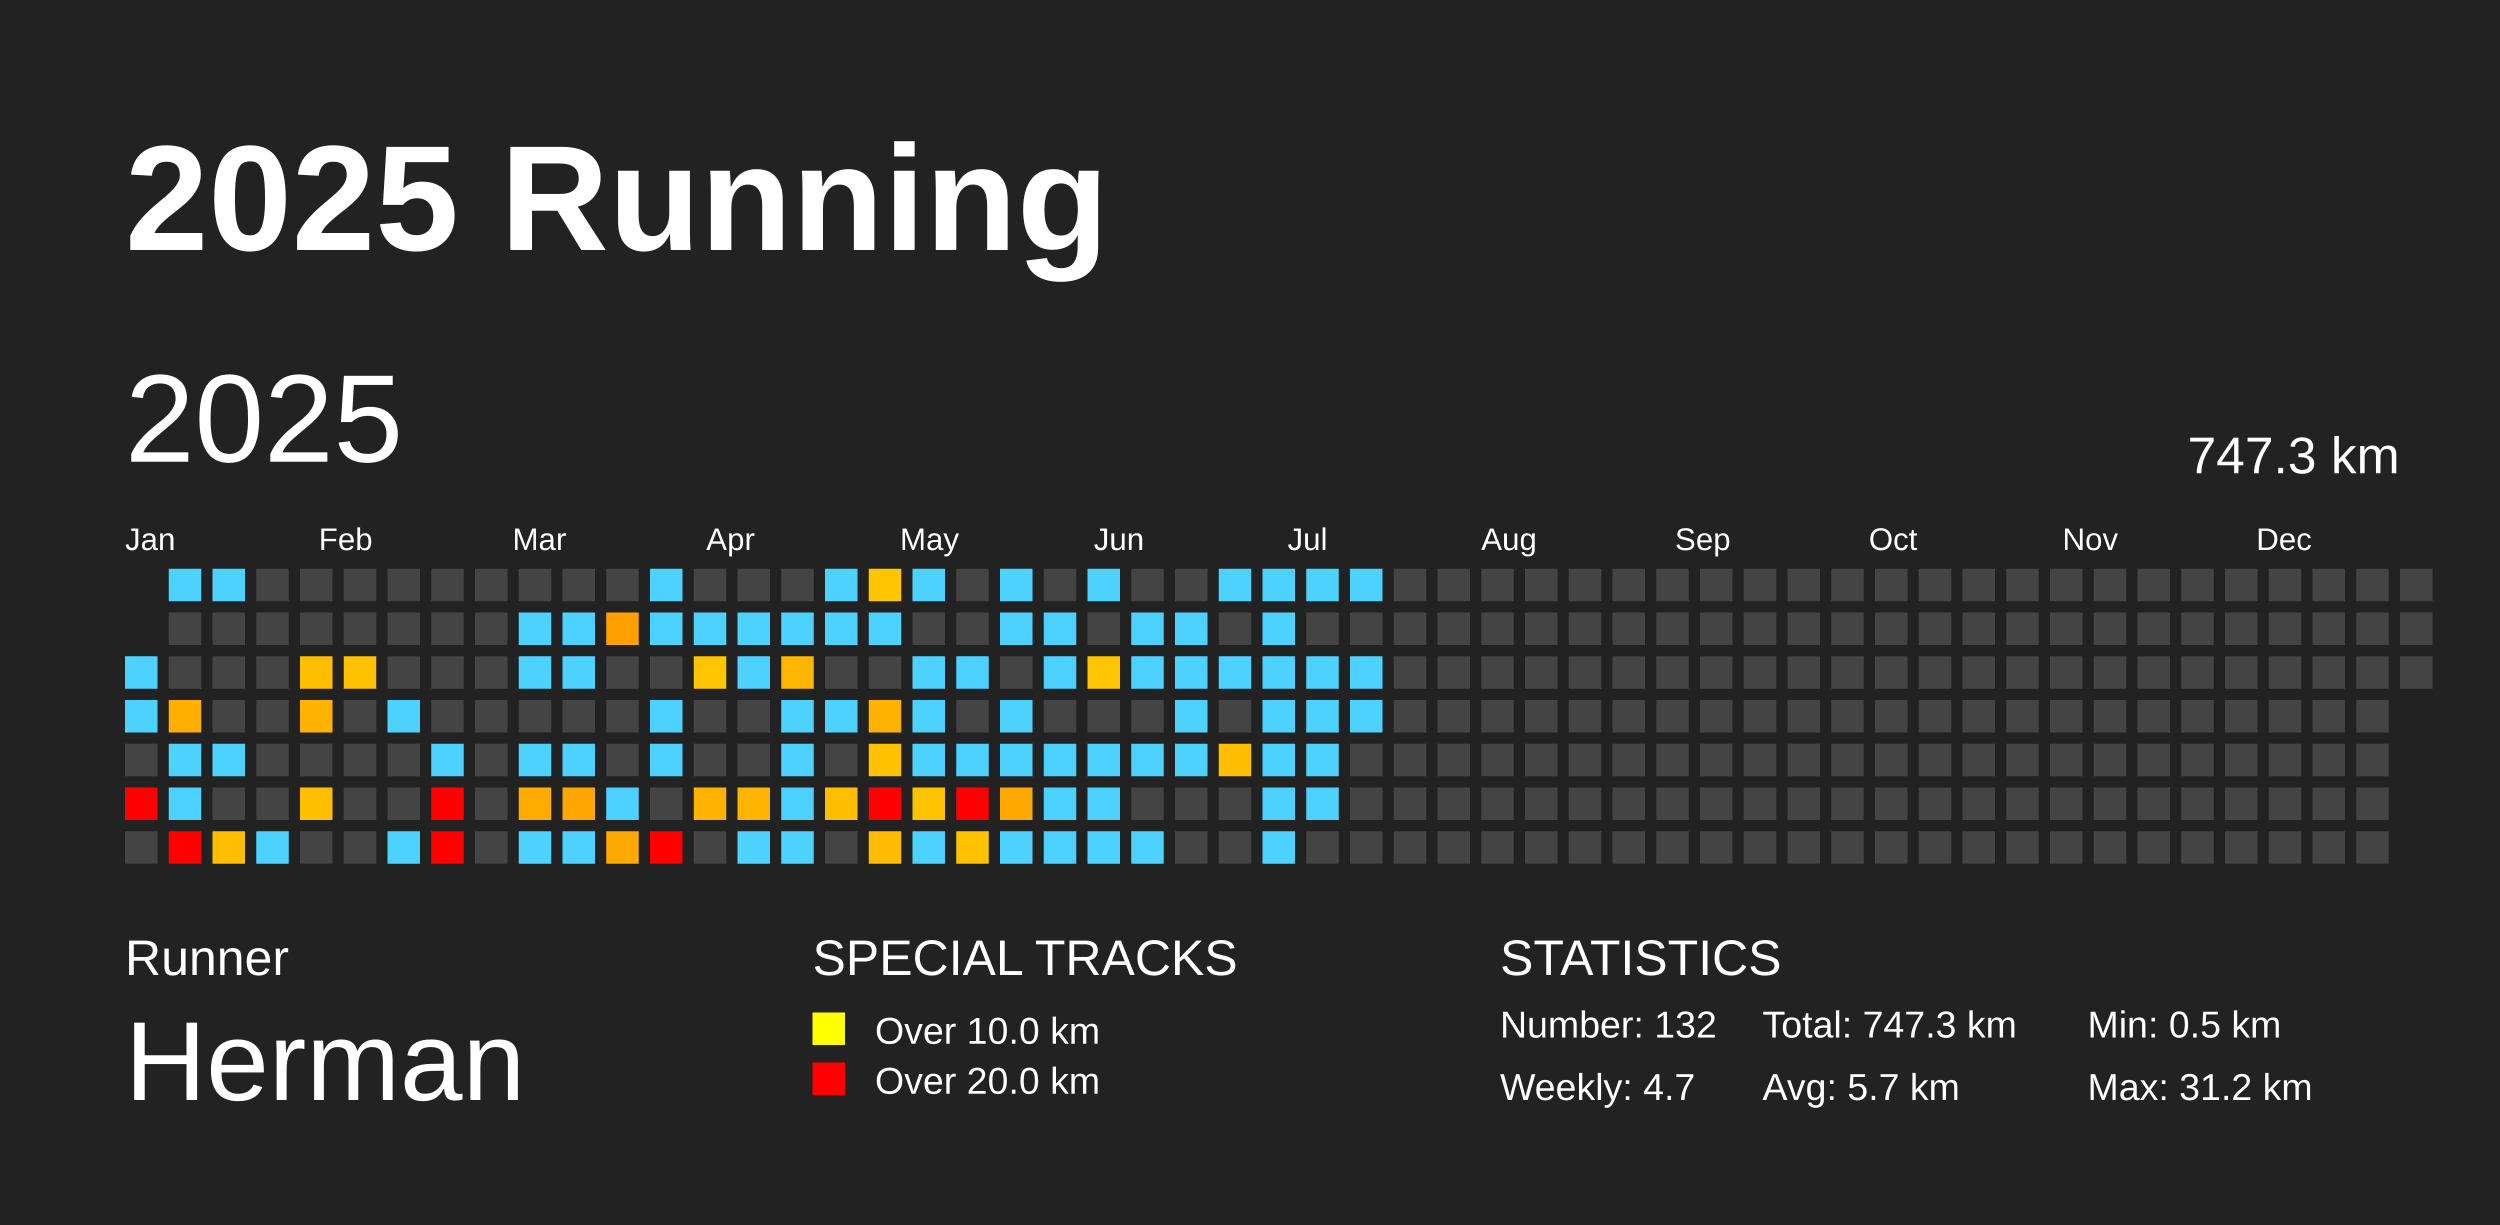
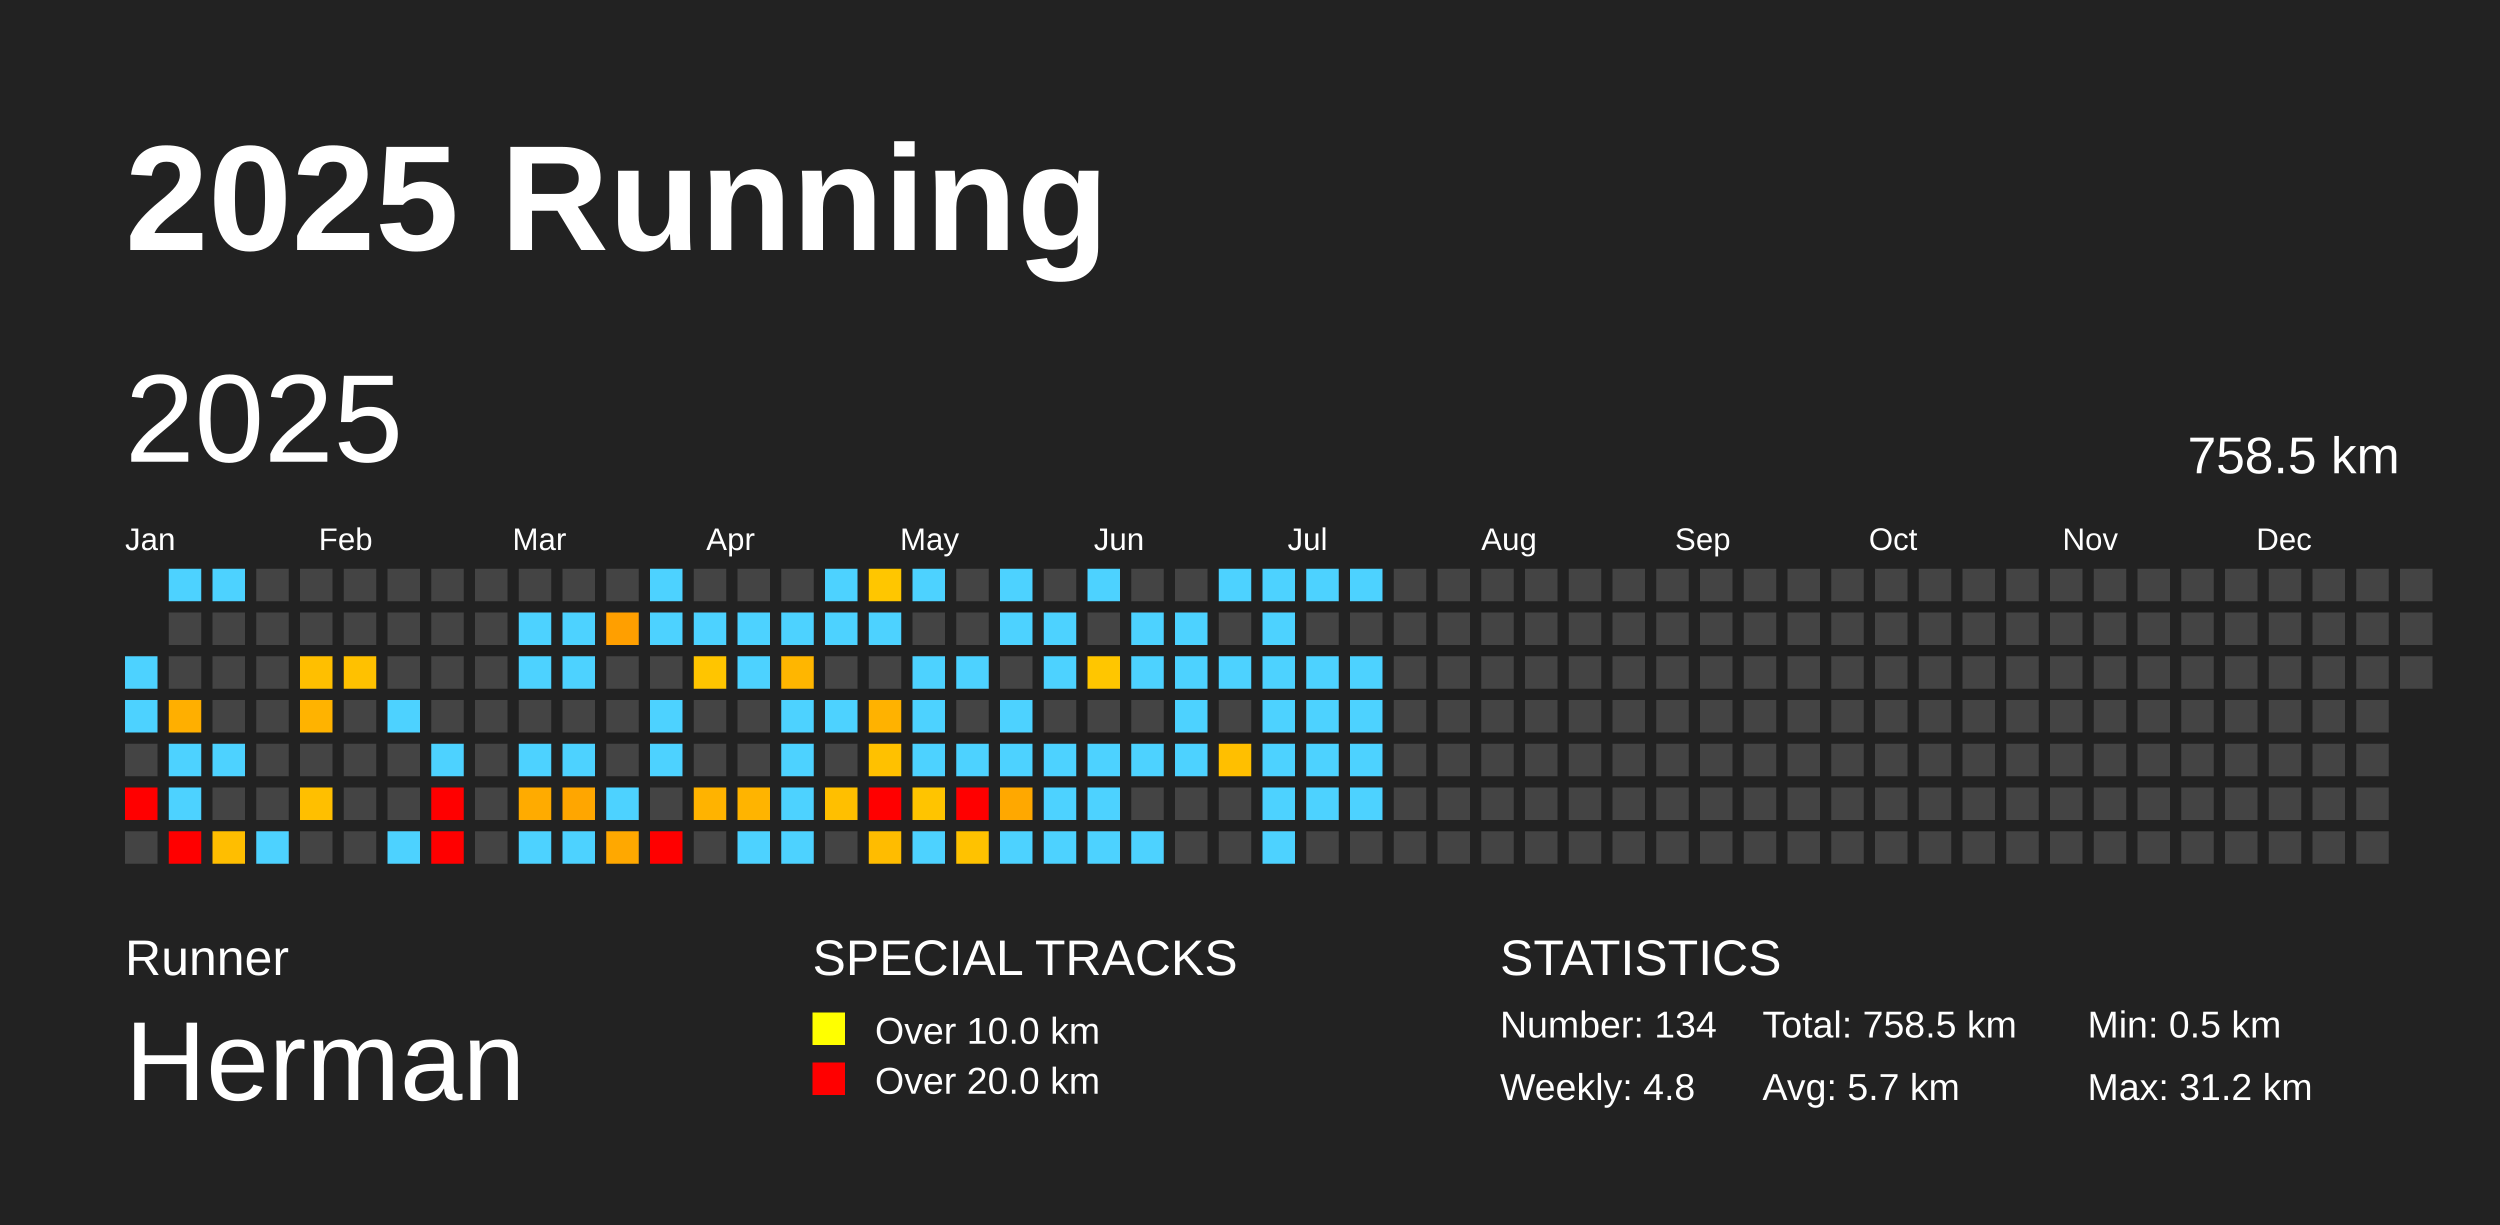
<svg xmlns="http://www.w3.org/2000/svg" baseProfile="full" height="98mm" version="1.1" viewBox="0,0,200,98" width="200mm">
  <defs />
  <rect fill="#222222" height="98" width="200" x="0" y="0" />
  <text fill="#FFFFFF" style="font-size:12px; font-family:Arial; font-weight:bold;" x="10" y="20">2025 Running</text>
  <text fill="#FFFFFF" style="font-size:4px; font-family:Arial" x="10" y="78">Runner</text>
  <text fill="#FFFFFF" style="font-size:9px; font-family:Arial" x="10" y="88">Herman</text>
  <text fill="#FFFFFF" style="font-size:4px; font-family:Arial" x="65" y="78">SPECIAL TRACKS</text>
  <rect fill="yellow" height="2.6" width="2.6" x="65" y="81" />
  <text fill="#FFFFFF" style="font-size:3px; font-family:Arial" x="70" y="83.5">Over 10.0 km</text>
  <rect fill="red" height="2.6" width="2.6" x="65" y="85" />
  <text fill="#FFFFFF" style="font-size:3px; font-family:Arial" x="70" y="87.5">Over 20.0 km</text>
  <text fill="#FFFFFF" style="font-size:4px; font-family:Arial" x="120" y="78">STATISTICS</text>
-   <text fill="#FFFFFF" style="font-size:3px; font-family:Arial" x="120" y="83">Number: 132</text>
-   <text fill="#FFFFFF" style="font-size:3px; font-family:Arial" x="120" y="88">Weekly: 4.7</text>
-   <text fill="#FFFFFF" style="font-size:3px; font-family:Arial" x="141" y="83">Total: 747.3 km</text>
+   <text fill="#FFFFFF" style="font-size:3px; font-family:Arial" x="120" y="83">Number: 134</text>
+   <text fill="#FFFFFF" style="font-size:3px; font-family:Arial" x="120" y="88">Weekly: 4.8</text>
+   <text fill="#FFFFFF" style="font-size:3px; font-family:Arial" x="141" y="83">Total: 758.5 km</text>
  <text fill="#FFFFFF" style="font-size:3px; font-family:Arial" x="141" y="88">Avg: 5.7 km</text>
  <text fill="#FFFFFF" style="font-size:3px; font-family:Arial" x="167" y="83">Min: 0.5 km</text>
  <text fill="#FFFFFF" style="font-size:3px; font-family:Arial" x="167" y="88">Max: 31.2 km</text>
  <text dominant-baseline="hanging" fill="#FFFFFF" style="font-size:10.0px; font-family:Arial;" x="10" y="30">2025</text>
-   <text dominant-baseline="hanging" fill="#FFFFFF" style="font-size:4.125px; font-family:Arial;" x="175" y="35">747.3 km</text>
+   <text dominant-baseline="hanging" fill="#FFFFFF" style="font-size:4.125px; font-family:Arial;" x="175" y="35">758.5 km</text>
  <text fill="#FFFFFF" style="font-size:2.5px; font-family:Arial" x="10.0" y="44">Jan</text>
  <text fill="#FFFFFF" style="font-size:2.5px; font-family:Arial" x="25.5" y="44">Feb</text>
  <text fill="#FFFFFF" style="font-size:2.5px; font-family:Arial" x="41.0" y="44">Mar</text>
  <text fill="#FFFFFF" style="font-size:2.5px; font-family:Arial" x="56.5" y="44">Apr</text>
  <text fill="#FFFFFF" style="font-size:2.5px; font-family:Arial" x="72.0" y="44">May</text>
  <text fill="#FFFFFF" style="font-size:2.5px; font-family:Arial" x="87.5" y="44">Jun</text>
  <text fill="#FFFFFF" style="font-size:2.5px; font-family:Arial" x="103.0" y="44">Jul</text>
  <text fill="#FFFFFF" style="font-size:2.5px; font-family:Arial" x="118.5" y="44">Aug</text>
  <text fill="#FFFFFF" style="font-size:2.5px; font-family:Arial" x="134.0" y="44">Sep</text>
  <text fill="#FFFFFF" style="font-size:2.5px; font-family:Arial" x="149.5" y="44">Oct</text>
  <text fill="#FFFFFF" style="font-size:2.5px; font-family:Arial" x="165.0" y="44">Nov</text>
  <text fill="#FFFFFF" style="font-size:2.5px; font-family:Arial" x="180.5" y="44">Dec</text>
  <rect fill="#4dd2ff" height="2.6" width="2.6" x="10.0" y="52.5" />
  <rect fill="#4dd2ff" height="2.6" width="2.6" x="10.0" y="56.0" />
  <rect fill="#444444" height="2.6" width="2.6" x="10.0" y="59.5" />
  <rect fill="red" height="2.6" width="2.6" x="10.0" y="63.0" />
  <rect fill="#444444" height="2.6" width="2.6" x="10.0" y="66.5" />
  <rect fill="#4dd2ff" height="2.6" width="2.6" x="13.5" y="45.5" />
  <rect fill="#444444" height="2.6" width="2.6" x="13.5" y="49.0" />
  <rect fill="#444444" height="2.6" width="2.6" x="13.5" y="52.5" />
  <rect fill="#ffaf00" height="2.6" width="2.6" x="13.5" y="56.0" />
  <rect fill="#4dd2ff" height="2.6" width="2.6" x="13.5" y="59.5" />
  <rect fill="#4dd2ff" height="2.6" width="2.6" x="13.5" y="63.0" />
  <rect fill="red" height="2.6" width="2.6" x="13.5" y="66.5" />
  <rect fill="#4dd2ff" height="2.6" width="2.6" x="17.0" y="45.5" />
  <rect fill="#444444" height="2.6" width="2.6" x="17.0" y="49.0" />
  <rect fill="#444444" height="2.6" width="2.6" x="17.0" y="52.5" />
  <rect fill="#444444" height="2.6" width="2.6" x="17.0" y="56.0" />
  <rect fill="#4dd2ff" height="2.6" width="2.6" x="17.0" y="59.5" />
  <rect fill="#444444" height="2.6" width="2.6" x="17.0" y="63.0" />
  <rect fill="#ffbe00" height="2.6" width="2.6" x="17.0" y="66.5" />
  <rect fill="#444444" height="2.6" width="2.6" x="20.5" y="45.5" />
  <rect fill="#444444" height="2.6" width="2.6" x="20.5" y="49.0" />
  <rect fill="#444444" height="2.6" width="2.6" x="20.5" y="52.5" />
  <rect fill="#444444" height="2.6" width="2.6" x="20.5" y="56.0" />
  <rect fill="#444444" height="2.6" width="2.6" x="20.5" y="59.5" />
  <rect fill="#444444" height="2.6" width="2.6" x="20.5" y="63.0" />
  <rect fill="#4dd2ff" height="2.6" width="2.6" x="20.5" y="66.5" />
  <rect fill="#444444" height="2.6" width="2.6" x="24.0" y="45.5" />
  <rect fill="#444444" height="2.6" width="2.6" x="24.0" y="49.0" />
  <rect fill="#ffbf00" height="2.6" width="2.6" x="24.0" y="52.5" />
  <rect fill="#ffb300" height="2.6" width="2.6" x="24.0" y="56.0" />
  <rect fill="#444444" height="2.6" width="2.6" x="24.0" y="59.5" />
  <rect fill="#ffbf00" height="2.6" width="2.6" x="24.0" y="63.0" />
  <rect fill="#444444" height="2.6" width="2.6" x="24.0" y="66.5" />
  <rect fill="#444444" height="2.6" width="2.6" x="27.5" y="45.5" />
  <rect fill="#444444" height="2.6" width="2.6" x="27.5" y="49.0" />
  <rect fill="#ffc100" height="2.6" width="2.6" x="27.5" y="52.5" />
  <rect fill="#444444" height="2.6" width="2.6" x="27.5" y="56.0" />
  <rect fill="#444444" height="2.6" width="2.6" x="27.5" y="59.5" />
  <rect fill="#444444" height="2.6" width="2.6" x="27.5" y="63.0" />
  <rect fill="#444444" height="2.6" width="2.6" x="27.5" y="66.5" />
  <rect fill="#444444" height="2.6" width="2.6" x="31.0" y="45.5" />
  <rect fill="#444444" height="2.6" width="2.6" x="31.0" y="49.0" />
  <rect fill="#444444" height="2.6" width="2.6" x="31.0" y="52.5" />
  <rect fill="#4dd2ff" height="2.6" width="2.6" x="31.0" y="56.0" />
  <rect fill="#444444" height="2.6" width="2.6" x="31.0" y="59.5" />
  <rect fill="#444444" height="2.6" width="2.6" x="31.0" y="63.0" />
  <rect fill="#4dd2ff" height="2.6" width="2.6" x="31.0" y="66.5" />
  <rect fill="#444444" height="2.6" width="2.6" x="34.5" y="45.5" />
  <rect fill="#444444" height="2.6" width="2.6" x="34.5" y="49.0" />
  <rect fill="#444444" height="2.6" width="2.6" x="34.5" y="52.5" />
  <rect fill="#444444" height="2.6" width="2.6" x="34.5" y="56.0" />
  <rect fill="#4dd2ff" height="2.6" width="2.6" x="34.5" y="59.5" />
  <rect fill="red" height="2.6" width="2.6" x="34.5" y="63.0" />
  <rect fill="red" height="2.6" width="2.6" x="34.5" y="66.5" />
  <rect fill="#444444" height="2.6" width="2.6" x="38.0" y="45.5" />
  <rect fill="#444444" height="2.6" width="2.6" x="38.0" y="49.0" />
  <rect fill="#444444" height="2.6" width="2.6" x="38.0" y="52.5" />
  <rect fill="#444444" height="2.6" width="2.6" x="38.0" y="56.0" />
  <rect fill="#444444" height="2.6" width="2.6" x="38.0" y="59.5" />
  <rect fill="#444444" height="2.6" width="2.6" x="38.0" y="63.0" />
  <rect fill="#444444" height="2.6" width="2.6" x="38.0" y="66.5" />
  <rect fill="#444444" height="2.6" width="2.6" x="41.5" y="45.5" />
  <rect fill="#4dd2ff" height="2.6" width="2.6" x="41.5" y="49.0" />
  <rect fill="#4dd2ff" height="2.6" width="2.6" x="41.5" y="52.5" />
  <rect fill="#444444" height="2.6" width="2.6" x="41.5" y="56.0" />
  <rect fill="#4dd2ff" height="2.6" width="2.6" x="41.5" y="59.5" />
  <rect fill="#ffab00" height="2.6" width="2.6" x="41.5" y="63.0" />
  <rect fill="#4dd2ff" height="2.6" width="2.6" x="41.5" y="66.5" />
  <rect fill="#444444" height="2.6" width="2.6" x="45.0" y="45.5" />
  <rect fill="#4dd2ff" height="2.6" width="2.6" x="45.0" y="49.0" />
  <rect fill="#4dd2ff" height="2.6" width="2.6" x="45.0" y="52.5" />
  <rect fill="#444444" height="2.6" width="2.6" x="45.0" y="56.0" />
  <rect fill="#4dd2ff" height="2.6" width="2.6" x="45.0" y="59.5" />
  <rect fill="#ffa600" height="2.6" width="2.6" x="45.0" y="63.0" />
  <rect fill="#4dd2ff" height="2.6" width="2.6" x="45.0" y="66.5" />
  <rect fill="#444444" height="2.6" width="2.6" x="48.5" y="45.5" />
  <rect fill="#ff9f00" height="2.6" width="2.6" x="48.5" y="49.0" />
  <rect fill="#444444" height="2.6" width="2.6" x="48.5" y="52.5" />
  <rect fill="#444444" height="2.6" width="2.6" x="48.5" y="56.0" />
  <rect fill="#444444" height="2.6" width="2.6" x="48.5" y="59.5" />
  <rect fill="#4dd2ff" height="2.6" width="2.6" x="48.5" y="63.0" />
  <rect fill="#ffa800" height="2.6" width="2.6" x="48.5" y="66.5" />
  <rect fill="#4dd2ff" height="2.6" width="2.6" x="52.0" y="45.5" />
  <rect fill="#4dd2ff" height="2.6" width="2.6" x="52.0" y="49.0" />
  <rect fill="#444444" height="2.6" width="2.6" x="52.0" y="52.5" />
  <rect fill="#4dd2ff" height="2.6" width="2.6" x="52.0" y="56.0" />
  <rect fill="#4dd2ff" height="2.6" width="2.6" x="52.0" y="59.5" />
  <rect fill="#444444" height="2.6" width="2.6" x="52.0" y="63.0" />
  <rect fill="red" height="2.6" width="2.6" x="52.0" y="66.5" />
  <rect fill="#444444" height="2.6" width="2.6" x="55.5" y="45.5" />
  <rect fill="#4dd2ff" height="2.6" width="2.6" x="55.5" y="49.0" />
  <rect fill="#ffc500" height="2.6" width="2.6" x="55.5" y="52.5" />
  <rect fill="#444444" height="2.6" width="2.6" x="55.5" y="56.0" />
  <rect fill="#444444" height="2.6" width="2.6" x="55.5" y="59.5" />
  <rect fill="#ffb300" height="2.6" width="2.6" x="55.5" y="63.0" />
  <rect fill="#444444" height="2.6" width="2.6" x="55.5" y="66.5" />
  <rect fill="#444444" height="2.6" width="2.6" x="59.0" y="45.5" />
  <rect fill="#4dd2ff" height="2.6" width="2.6" x="59.0" y="49.0" />
  <rect fill="#4dd2ff" height="2.6" width="2.6" x="59.0" y="52.5" />
  <rect fill="#444444" height="2.6" width="2.6" x="59.0" y="56.0" />
  <rect fill="#444444" height="2.6" width="2.6" x="59.0" y="59.5" />
  <rect fill="#ffb400" height="2.6" width="2.6" x="59.0" y="63.0" />
  <rect fill="#4dd2ff" height="2.6" width="2.6" x="59.0" y="66.5" />
  <rect fill="#444444" height="2.6" width="2.6" x="62.5" y="45.5" />
  <rect fill="#4dd2ff" height="2.6" width="2.6" x="62.5" y="49.0" />
  <rect fill="#ffb600" height="2.6" width="2.6" x="62.5" y="52.5" />
  <rect fill="#4dd2ff" height="2.6" width="2.6" x="62.5" y="56.0" />
  <rect fill="#4dd2ff" height="2.6" width="2.6" x="62.5" y="59.5" />
  <rect fill="#4dd2ff" height="2.6" width="2.6" x="62.5" y="63.0" />
  <rect fill="#4dd2ff" height="2.6" width="2.6" x="62.5" y="66.5" />
  <rect fill="#4dd2ff" height="2.6" width="2.6" x="66.0" y="45.5" />
  <rect fill="#4dd2ff" height="2.6" width="2.6" x="66.0" y="49.0" />
  <rect fill="#444444" height="2.6" width="2.6" x="66.0" y="52.5" />
  <rect fill="#4dd2ff" height="2.6" width="2.6" x="66.0" y="56.0" />
  <rect fill="#444444" height="2.6" width="2.6" x="66.0" y="59.5" />
  <rect fill="#ffbf00" height="2.6" width="2.6" x="66.0" y="63.0" />
  <rect fill="#444444" height="2.6" width="2.6" x="66.0" y="66.5" />
  <rect fill="#ffc600" height="2.6" width="2.6" x="69.5" y="45.5" />
  <rect fill="#4dd2ff" height="2.6" width="2.6" x="69.5" y="49.0" />
  <rect fill="#444444" height="2.6" width="2.6" x="69.5" y="52.5" />
  <rect fill="#ffb200" height="2.6" width="2.6" x="69.5" y="56.0" />
  <rect fill="#ffc100" height="2.6" width="2.6" x="69.5" y="59.5" />
  <rect fill="red" height="2.6" width="2.6" x="69.5" y="63.0" />
  <rect fill="#ffbc00" height="2.6" width="2.6" x="69.5" y="66.5" />
  <rect fill="#4dd2ff" height="2.6" width="2.6" x="73.0" y="45.5" />
  <rect fill="#444444" height="2.6" width="2.6" x="73.0" y="49.0" />
  <rect fill="#4dd2ff" height="2.6" width="2.6" x="73.0" y="52.5" />
  <rect fill="#4dd2ff" height="2.6" width="2.6" x="73.0" y="56.0" />
  <rect fill="#4dd2ff" height="2.6" width="2.6" x="73.0" y="59.5" />
  <rect fill="#ffc400" height="2.6" width="2.6" x="73.0" y="63.0" />
  <rect fill="#4dd2ff" height="2.6" width="2.6" x="73.0" y="66.5" />
  <rect fill="#444444" height="2.6" width="2.6" x="76.5" y="45.5" />
  <rect fill="#444444" height="2.6" width="2.6" x="76.5" y="49.0" />
  <rect fill="#4dd2ff" height="2.6" width="2.6" x="76.5" y="52.5" />
  <rect fill="#444444" height="2.6" width="2.6" x="76.5" y="56.0" />
  <rect fill="#4dd2ff" height="2.6" width="2.6" x="76.5" y="59.5" />
  <rect fill="red" height="2.6" width="2.6" x="76.5" y="63.0" />
  <rect fill="#ffc200" height="2.6" width="2.6" x="76.5" y="66.5" />
  <rect fill="#4dd2ff" height="2.6" width="2.6" x="80.0" y="45.5" />
  <rect fill="#4dd2ff" height="2.6" width="2.6" x="80.0" y="49.0" />
  <rect fill="#444444" height="2.6" width="2.6" x="80.0" y="52.5" />
  <rect fill="#4dd2ff" height="2.6" width="2.6" x="80.0" y="56.0" />
  <rect fill="#4dd2ff" height="2.6" width="2.6" x="80.0" y="59.5" />
  <rect fill="#ffa800" height="2.6" width="2.6" x="80.0" y="63.0" />
  <rect fill="#4dd2ff" height="2.6" width="2.6" x="80.0" y="66.5" />
  <rect fill="#444444" height="2.6" width="2.6" x="83.5" y="45.5" />
  <rect fill="#4dd2ff" height="2.6" width="2.6" x="83.5" y="49.0" />
  <rect fill="#4dd2ff" height="2.6" width="2.6" x="83.5" y="52.5" />
  <rect fill="#444444" height="2.6" width="2.6" x="83.5" y="56.0" />
  <rect fill="#4dd2ff" height="2.6" width="2.6" x="83.5" y="59.5" />
  <rect fill="#4dd2ff" height="2.6" width="2.6" x="83.5" y="63.0" />
  <rect fill="#4dd2ff" height="2.6" width="2.6" x="83.5" y="66.5" />
  <rect fill="#4dd2ff" height="2.6" width="2.6" x="87.0" y="45.5" />
  <rect fill="#444444" height="2.6" width="2.6" x="87.0" y="49.0" />
  <rect fill="#ffc600" height="2.6" width="2.6" x="87.0" y="52.5" />
  <rect fill="#444444" height="2.6" width="2.6" x="87.0" y="56.0" />
  <rect fill="#4dd2ff" height="2.6" width="2.6" x="87.0" y="59.5" />
  <rect fill="#4dd2ff" height="2.6" width="2.6" x="87.0" y="63.0" />
  <rect fill="#4dd2ff" height="2.6" width="2.6" x="87.0" y="66.5" />
  <rect fill="#444444" height="2.6" width="2.6" x="90.5" y="45.5" />
  <rect fill="#4dd2ff" height="2.6" width="2.6" x="90.5" y="49.0" />
  <rect fill="#4dd2ff" height="2.6" width="2.6" x="90.5" y="52.5" />
  <rect fill="#444444" height="2.6" width="2.6" x="90.5" y="56.0" />
  <rect fill="#4dd2ff" height="2.6" width="2.6" x="90.5" y="59.5" />
  <rect fill="#444444" height="2.6" width="2.6" x="90.5" y="63.0" />
  <rect fill="#4dd2ff" height="2.6" width="2.6" x="90.5" y="66.5" />
  <rect fill="#444444" height="2.6" width="2.6" x="94.0" y="45.5" />
  <rect fill="#4dd2ff" height="2.6" width="2.6" x="94.0" y="49.0" />
  <rect fill="#4dd2ff" height="2.6" width="2.6" x="94.0" y="52.5" />
  <rect fill="#4dd2ff" height="2.6" width="2.6" x="94.0" y="56.0" />
  <rect fill="#4dd2ff" height="2.6" width="2.6" x="94.0" y="59.5" />
  <rect fill="#444444" height="2.6" width="2.6" x="94.0" y="63.0" />
  <rect fill="#444444" height="2.6" width="2.6" x="94.0" y="66.5" />
  <rect fill="#4dd2ff" height="2.6" width="2.6" x="97.5" y="45.5" />
  <rect fill="#444444" height="2.6" width="2.6" x="97.5" y="49.0" />
  <rect fill="#4dd2ff" height="2.6" width="2.6" x="97.5" y="52.5" />
  <rect fill="#444444" height="2.6" width="2.6" x="97.5" y="56.0" />
  <rect fill="#ffbf00" height="2.6" width="2.6" x="97.5" y="59.5" />
  <rect fill="#444444" height="2.6" width="2.6" x="97.5" y="63.0" />
  <rect fill="#444444" height="2.6" width="2.6" x="97.5" y="66.5" />
  <rect fill="#4dd2ff" height="2.6" width="2.6" x="101.0" y="45.5" />
  <rect fill="#4dd2ff" height="2.6" width="2.6" x="101.0" y="49.0" />
  <rect fill="#4dd2ff" height="2.6" width="2.6" x="101.0" y="52.5" />
  <rect fill="#4dd2ff" height="2.6" width="2.6" x="101.0" y="56.0" />
  <rect fill="#4dd2ff" height="2.6" width="2.6" x="101.0" y="59.5" />
  <rect fill="#4dd2ff" height="2.6" width="2.6" x="101.0" y="63.0" />
  <rect fill="#4dd2ff" height="2.6" width="2.6" x="101.0" y="66.5" />
  <rect fill="#4dd2ff" height="2.6" width="2.6" x="104.5" y="45.5" />
  <rect fill="#444444" height="2.6" width="2.6" x="104.5" y="49.0" />
  <rect fill="#4dd2ff" height="2.6" width="2.6" x="104.5" y="52.5" />
  <rect fill="#4dd2ff" height="2.6" width="2.6" x="104.5" y="56.0" />
  <rect fill="#4dd2ff" height="2.6" width="2.6" x="104.5" y="59.5" />
  <rect fill="#4dd2ff" height="2.6" width="2.6" x="104.5" y="63.0" />
  <rect fill="#444444" height="2.6" width="2.6" x="104.5" y="66.5" />
  <rect fill="#4dd2ff" height="2.6" width="2.6" x="108.0" y="45.5" />
  <rect fill="#444444" height="2.6" width="2.6" x="108.0" y="49.0" />
  <rect fill="#4dd2ff" height="2.6" width="2.6" x="108.0" y="52.5" />
  <rect fill="#4dd2ff" height="2.6" width="2.6" x="108.0" y="56.0" />
-   <rect fill="#444444" height="2.6" width="2.6" x="108.0" y="59.5" />
-   <rect fill="#444444" height="2.6" width="2.6" x="108.0" y="63.0" />
+   <rect fill="#4dd2ff" height="2.6" width="2.6" x="108.0" y="59.5" />
+   <rect fill="#4dd2ff" height="2.6" width="2.6" x="108.0" y="63.0" />
  <rect fill="#444444" height="2.6" width="2.6" x="108.0" y="66.5" />
  <rect fill="#444444" height="2.6" width="2.6" x="111.5" y="45.5" />
  <rect fill="#444444" height="2.6" width="2.6" x="111.5" y="49.0" />
  <rect fill="#444444" height="2.6" width="2.6" x="111.5" y="52.5" />
  <rect fill="#444444" height="2.6" width="2.6" x="111.5" y="56.0" />
  <rect fill="#444444" height="2.6" width="2.6" x="111.5" y="59.5" />
  <rect fill="#444444" height="2.6" width="2.6" x="111.5" y="63.0" />
  <rect fill="#444444" height="2.6" width="2.6" x="111.5" y="66.5" />
  <rect fill="#444444" height="2.6" width="2.6" x="115.0" y="45.5" />
  <rect fill="#444444" height="2.6" width="2.6" x="115.0" y="49.0" />
  <rect fill="#444444" height="2.6" width="2.6" x="115.0" y="52.5" />
  <rect fill="#444444" height="2.6" width="2.6" x="115.0" y="56.0" />
  <rect fill="#444444" height="2.6" width="2.6" x="115.0" y="59.5" />
  <rect fill="#444444" height="2.6" width="2.6" x="115.0" y="63.0" />
  <rect fill="#444444" height="2.6" width="2.6" x="115.0" y="66.5" />
  <rect fill="#444444" height="2.6" width="2.6" x="118.5" y="45.5" />
  <rect fill="#444444" height="2.6" width="2.6" x="118.5" y="49.0" />
  <rect fill="#444444" height="2.6" width="2.6" x="118.5" y="52.5" />
  <rect fill="#444444" height="2.6" width="2.6" x="118.5" y="56.0" />
  <rect fill="#444444" height="2.6" width="2.6" x="118.5" y="59.5" />
  <rect fill="#444444" height="2.6" width="2.6" x="118.5" y="63.0" />
  <rect fill="#444444" height="2.6" width="2.6" x="118.5" y="66.5" />
  <rect fill="#444444" height="2.6" width="2.6" x="122.0" y="45.5" />
  <rect fill="#444444" height="2.6" width="2.6" x="122.0" y="49.0" />
  <rect fill="#444444" height="2.6" width="2.6" x="122.0" y="52.5" />
  <rect fill="#444444" height="2.6" width="2.6" x="122.0" y="56.0" />
  <rect fill="#444444" height="2.6" width="2.6" x="122.0" y="59.5" />
  <rect fill="#444444" height="2.6" width="2.6" x="122.0" y="63.0" />
  <rect fill="#444444" height="2.6" width="2.6" x="122.0" y="66.5" />
  <rect fill="#444444" height="2.6" width="2.6" x="125.5" y="45.5" />
  <rect fill="#444444" height="2.6" width="2.6" x="125.5" y="49.0" />
  <rect fill="#444444" height="2.6" width="2.6" x="125.5" y="52.5" />
  <rect fill="#444444" height="2.6" width="2.6" x="125.5" y="56.0" />
  <rect fill="#444444" height="2.6" width="2.6" x="125.5" y="59.5" />
  <rect fill="#444444" height="2.6" width="2.6" x="125.5" y="63.0" />
  <rect fill="#444444" height="2.6" width="2.6" x="125.5" y="66.5" />
  <rect fill="#444444" height="2.6" width="2.6" x="129.0" y="45.5" />
  <rect fill="#444444" height="2.6" width="2.6" x="129.0" y="49.0" />
  <rect fill="#444444" height="2.6" width="2.6" x="129.0" y="52.5" />
  <rect fill="#444444" height="2.6" width="2.6" x="129.0" y="56.0" />
  <rect fill="#444444" height="2.6" width="2.6" x="129.0" y="59.5" />
  <rect fill="#444444" height="2.6" width="2.6" x="129.0" y="63.0" />
  <rect fill="#444444" height="2.6" width="2.6" x="129.0" y="66.5" />
  <rect fill="#444444" height="2.6" width="2.6" x="132.5" y="45.5" />
  <rect fill="#444444" height="2.6" width="2.6" x="132.5" y="49.0" />
  <rect fill="#444444" height="2.6" width="2.6" x="132.5" y="52.5" />
  <rect fill="#444444" height="2.6" width="2.6" x="132.5" y="56.0" />
  <rect fill="#444444" height="2.6" width="2.6" x="132.5" y="59.5" />
  <rect fill="#444444" height="2.6" width="2.6" x="132.5" y="63.0" />
  <rect fill="#444444" height="2.6" width="2.6" x="132.5" y="66.5" />
  <rect fill="#444444" height="2.6" width="2.6" x="136.0" y="45.5" />
  <rect fill="#444444" height="2.6" width="2.6" x="136.0" y="49.0" />
  <rect fill="#444444" height="2.6" width="2.6" x="136.0" y="52.5" />
  <rect fill="#444444" height="2.6" width="2.6" x="136.0" y="56.0" />
  <rect fill="#444444" height="2.6" width="2.6" x="136.0" y="59.5" />
  <rect fill="#444444" height="2.6" width="2.6" x="136.0" y="63.0" />
  <rect fill="#444444" height="2.6" width="2.6" x="136.0" y="66.5" />
  <rect fill="#444444" height="2.6" width="2.6" x="139.5" y="45.5" />
  <rect fill="#444444" height="2.6" width="2.6" x="139.5" y="49.0" />
  <rect fill="#444444" height="2.6" width="2.6" x="139.5" y="52.5" />
  <rect fill="#444444" height="2.6" width="2.6" x="139.5" y="56.0" />
  <rect fill="#444444" height="2.6" width="2.6" x="139.5" y="59.5" />
  <rect fill="#444444" height="2.6" width="2.6" x="139.5" y="63.0" />
  <rect fill="#444444" height="2.6" width="2.6" x="139.5" y="66.5" />
  <rect fill="#444444" height="2.6" width="2.6" x="143.0" y="45.5" />
  <rect fill="#444444" height="2.6" width="2.6" x="143.0" y="49.0" />
  <rect fill="#444444" height="2.6" width="2.6" x="143.0" y="52.5" />
  <rect fill="#444444" height="2.6" width="2.6" x="143.0" y="56.0" />
  <rect fill="#444444" height="2.6" width="2.6" x="143.0" y="59.5" />
  <rect fill="#444444" height="2.6" width="2.6" x="143.0" y="63.0" />
  <rect fill="#444444" height="2.6" width="2.6" x="143.0" y="66.5" />
  <rect fill="#444444" height="2.6" width="2.6" x="146.5" y="45.5" />
  <rect fill="#444444" height="2.6" width="2.6" x="146.5" y="49.0" />
  <rect fill="#444444" height="2.6" width="2.6" x="146.5" y="52.5" />
  <rect fill="#444444" height="2.6" width="2.6" x="146.5" y="56.0" />
  <rect fill="#444444" height="2.6" width="2.6" x="146.5" y="59.5" />
  <rect fill="#444444" height="2.6" width="2.6" x="146.5" y="63.0" />
  <rect fill="#444444" height="2.6" width="2.6" x="146.5" y="66.5" />
  <rect fill="#444444" height="2.6" width="2.6" x="150.0" y="45.5" />
  <rect fill="#444444" height="2.6" width="2.6" x="150.0" y="49.0" />
  <rect fill="#444444" height="2.6" width="2.6" x="150.0" y="52.5" />
  <rect fill="#444444" height="2.6" width="2.6" x="150.0" y="56.0" />
  <rect fill="#444444" height="2.6" width="2.6" x="150.0" y="59.5" />
  <rect fill="#444444" height="2.6" width="2.6" x="150.0" y="63.0" />
  <rect fill="#444444" height="2.6" width="2.6" x="150.0" y="66.5" />
  <rect fill="#444444" height="2.6" width="2.6" x="153.5" y="45.5" />
  <rect fill="#444444" height="2.6" width="2.6" x="153.5" y="49.0" />
  <rect fill="#444444" height="2.6" width="2.6" x="153.5" y="52.5" />
  <rect fill="#444444" height="2.6" width="2.6" x="153.5" y="56.0" />
  <rect fill="#444444" height="2.6" width="2.6" x="153.5" y="59.5" />
  <rect fill="#444444" height="2.6" width="2.6" x="153.5" y="63.0" />
  <rect fill="#444444" height="2.6" width="2.6" x="153.5" y="66.5" />
  <rect fill="#444444" height="2.6" width="2.6" x="157.0" y="45.5" />
  <rect fill="#444444" height="2.6" width="2.6" x="157.0" y="49.0" />
  <rect fill="#444444" height="2.6" width="2.6" x="157.0" y="52.5" />
  <rect fill="#444444" height="2.6" width="2.6" x="157.0" y="56.0" />
  <rect fill="#444444" height="2.6" width="2.6" x="157.0" y="59.5" />
  <rect fill="#444444" height="2.6" width="2.6" x="157.0" y="63.0" />
  <rect fill="#444444" height="2.6" width="2.6" x="157.0" y="66.5" />
  <rect fill="#444444" height="2.6" width="2.6" x="160.5" y="45.5" />
  <rect fill="#444444" height="2.6" width="2.6" x="160.5" y="49.0" />
  <rect fill="#444444" height="2.6" width="2.6" x="160.5" y="52.5" />
  <rect fill="#444444" height="2.6" width="2.6" x="160.5" y="56.0" />
  <rect fill="#444444" height="2.6" width="2.6" x="160.5" y="59.5" />
  <rect fill="#444444" height="2.6" width="2.6" x="160.5" y="63.0" />
  <rect fill="#444444" height="2.6" width="2.6" x="160.5" y="66.5" />
  <rect fill="#444444" height="2.6" width="2.6" x="164.0" y="45.5" />
  <rect fill="#444444" height="2.6" width="2.6" x="164.0" y="49.0" />
  <rect fill="#444444" height="2.6" width="2.6" x="164.0" y="52.5" />
  <rect fill="#444444" height="2.6" width="2.6" x="164.0" y="56.0" />
  <rect fill="#444444" height="2.6" width="2.6" x="164.0" y="59.5" />
  <rect fill="#444444" height="2.6" width="2.6" x="164.0" y="63.0" />
  <rect fill="#444444" height="2.6" width="2.6" x="164.0" y="66.5" />
  <rect fill="#444444" height="2.6" width="2.6" x="167.5" y="45.5" />
  <rect fill="#444444" height="2.6" width="2.6" x="167.5" y="49.0" />
  <rect fill="#444444" height="2.6" width="2.6" x="167.5" y="52.5" />
  <rect fill="#444444" height="2.6" width="2.6" x="167.5" y="56.0" />
  <rect fill="#444444" height="2.6" width="2.6" x="167.5" y="59.5" />
  <rect fill="#444444" height="2.6" width="2.6" x="167.5" y="63.0" />
  <rect fill="#444444" height="2.6" width="2.6" x="167.5" y="66.5" />
  <rect fill="#444444" height="2.6" width="2.6" x="171.0" y="45.5" />
  <rect fill="#444444" height="2.6" width="2.6" x="171.0" y="49.0" />
  <rect fill="#444444" height="2.6" width="2.6" x="171.0" y="52.5" />
  <rect fill="#444444" height="2.6" width="2.6" x="171.0" y="56.0" />
  <rect fill="#444444" height="2.6" width="2.6" x="171.0" y="59.5" />
  <rect fill="#444444" height="2.6" width="2.6" x="171.0" y="63.0" />
  <rect fill="#444444" height="2.6" width="2.6" x="171.0" y="66.5" />
  <rect fill="#444444" height="2.6" width="2.6" x="174.5" y="45.5" />
  <rect fill="#444444" height="2.6" width="2.6" x="174.5" y="49.0" />
  <rect fill="#444444" height="2.6" width="2.6" x="174.5" y="52.5" />
  <rect fill="#444444" height="2.6" width="2.6" x="174.5" y="56.0" />
  <rect fill="#444444" height="2.6" width="2.6" x="174.5" y="59.5" />
  <rect fill="#444444" height="2.6" width="2.6" x="174.5" y="63.0" />
  <rect fill="#444444" height="2.6" width="2.6" x="174.5" y="66.5" />
  <rect fill="#444444" height="2.6" width="2.6" x="178.0" y="45.5" />
  <rect fill="#444444" height="2.6" width="2.6" x="178.0" y="49.0" />
  <rect fill="#444444" height="2.6" width="2.6" x="178.0" y="52.5" />
  <rect fill="#444444" height="2.6" width="2.6" x="178.0" y="56.0" />
  <rect fill="#444444" height="2.6" width="2.6" x="178.0" y="59.5" />
  <rect fill="#444444" height="2.6" width="2.6" x="178.0" y="63.0" />
  <rect fill="#444444" height="2.6" width="2.6" x="178.0" y="66.5" />
  <rect fill="#444444" height="2.6" width="2.6" x="181.5" y="45.5" />
  <rect fill="#444444" height="2.6" width="2.6" x="181.5" y="49.0" />
  <rect fill="#444444" height="2.6" width="2.6" x="181.5" y="52.5" />
  <rect fill="#444444" height="2.6" width="2.6" x="181.5" y="56.0" />
  <rect fill="#444444" height="2.6" width="2.6" x="181.5" y="59.5" />
  <rect fill="#444444" height="2.6" width="2.6" x="181.5" y="63.0" />
  <rect fill="#444444" height="2.6" width="2.6" x="181.5" y="66.5" />
  <rect fill="#444444" height="2.6" width="2.6" x="185.0" y="45.5" />
  <rect fill="#444444" height="2.6" width="2.6" x="185.0" y="49.0" />
  <rect fill="#444444" height="2.6" width="2.6" x="185.0" y="52.5" />
  <rect fill="#444444" height="2.6" width="2.6" x="185.0" y="56.0" />
  <rect fill="#444444" height="2.6" width="2.6" x="185.0" y="59.5" />
  <rect fill="#444444" height="2.6" width="2.6" x="185.0" y="63.0" />
  <rect fill="#444444" height="2.6" width="2.6" x="185.0" y="66.5" />
  <rect fill="#444444" height="2.6" width="2.6" x="188.5" y="45.5" />
  <rect fill="#444444" height="2.6" width="2.6" x="188.5" y="49.0" />
  <rect fill="#444444" height="2.6" width="2.6" x="188.5" y="52.5" />
  <rect fill="#444444" height="2.6" width="2.6" x="188.5" y="56.0" />
  <rect fill="#444444" height="2.6" width="2.6" x="188.5" y="59.5" />
  <rect fill="#444444" height="2.6" width="2.6" x="188.5" y="63.0" />
  <rect fill="#444444" height="2.6" width="2.6" x="188.5" y="66.5" />
  <rect fill="#444444" height="2.6" width="2.6" x="192.0" y="45.5" />
  <rect fill="#444444" height="2.6" width="2.6" x="192.0" y="49.0" />
  <rect fill="#444444" height="2.6" width="2.6" x="192.0" y="52.5" />
</svg>
